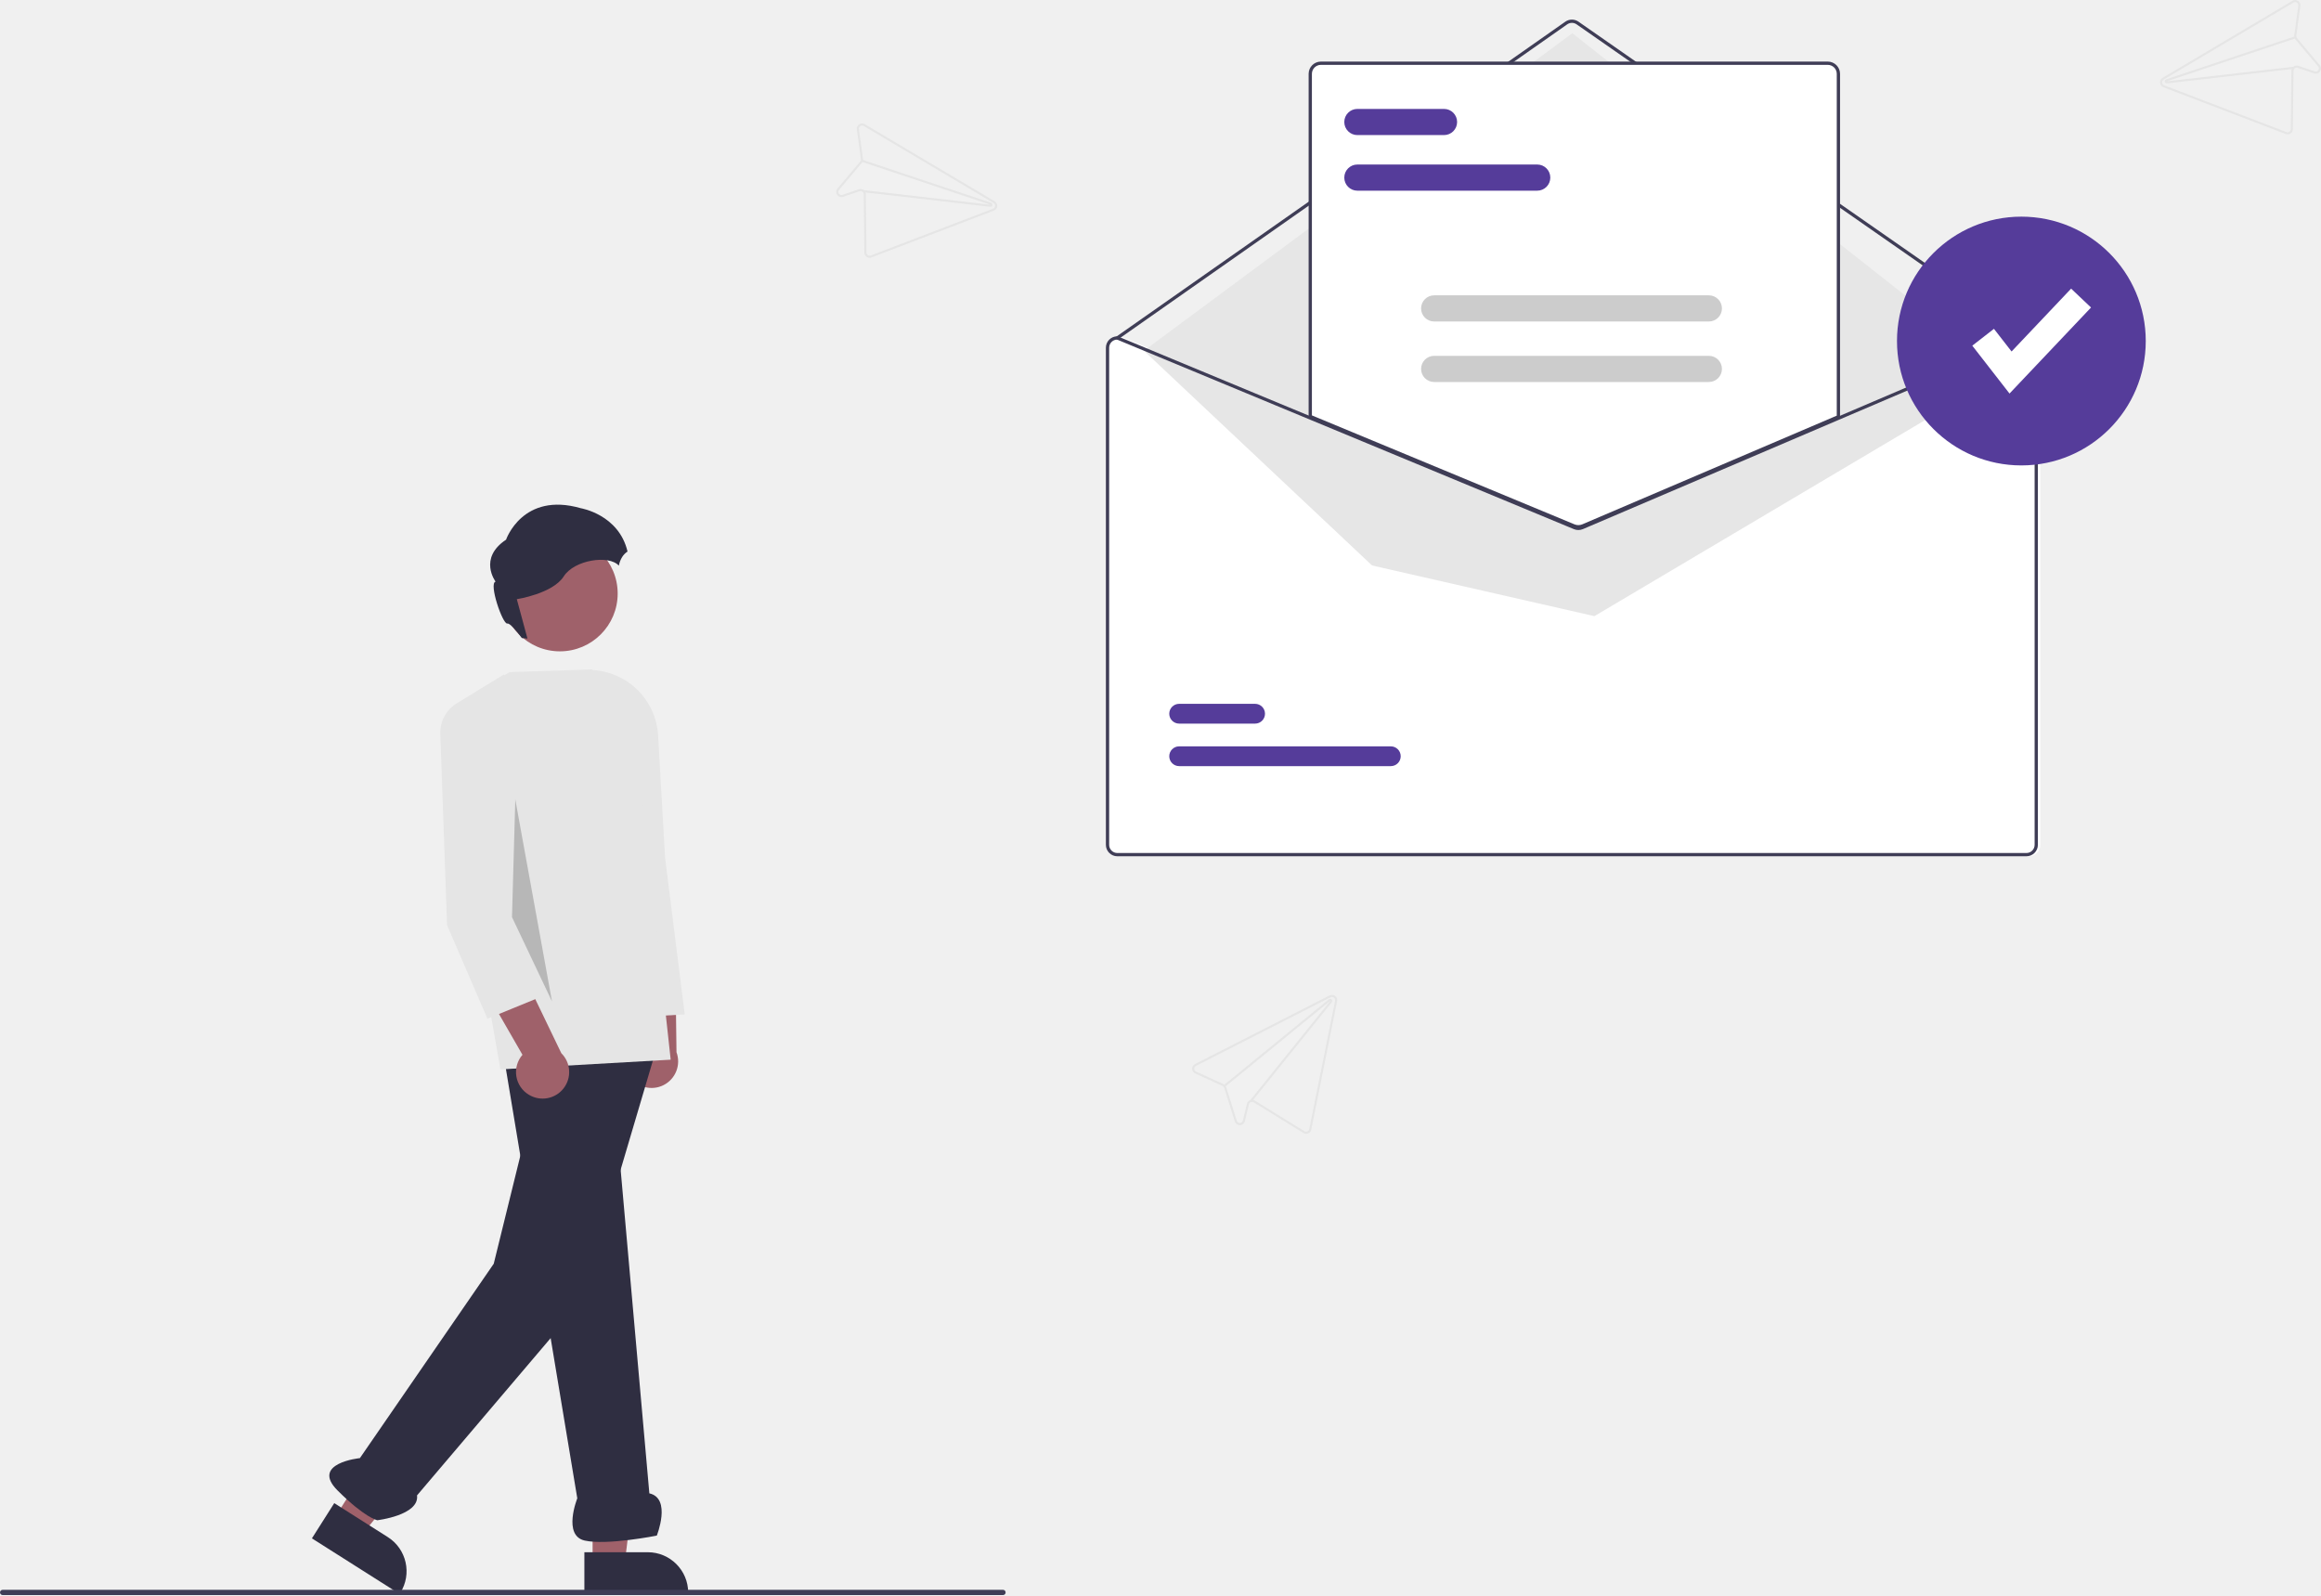
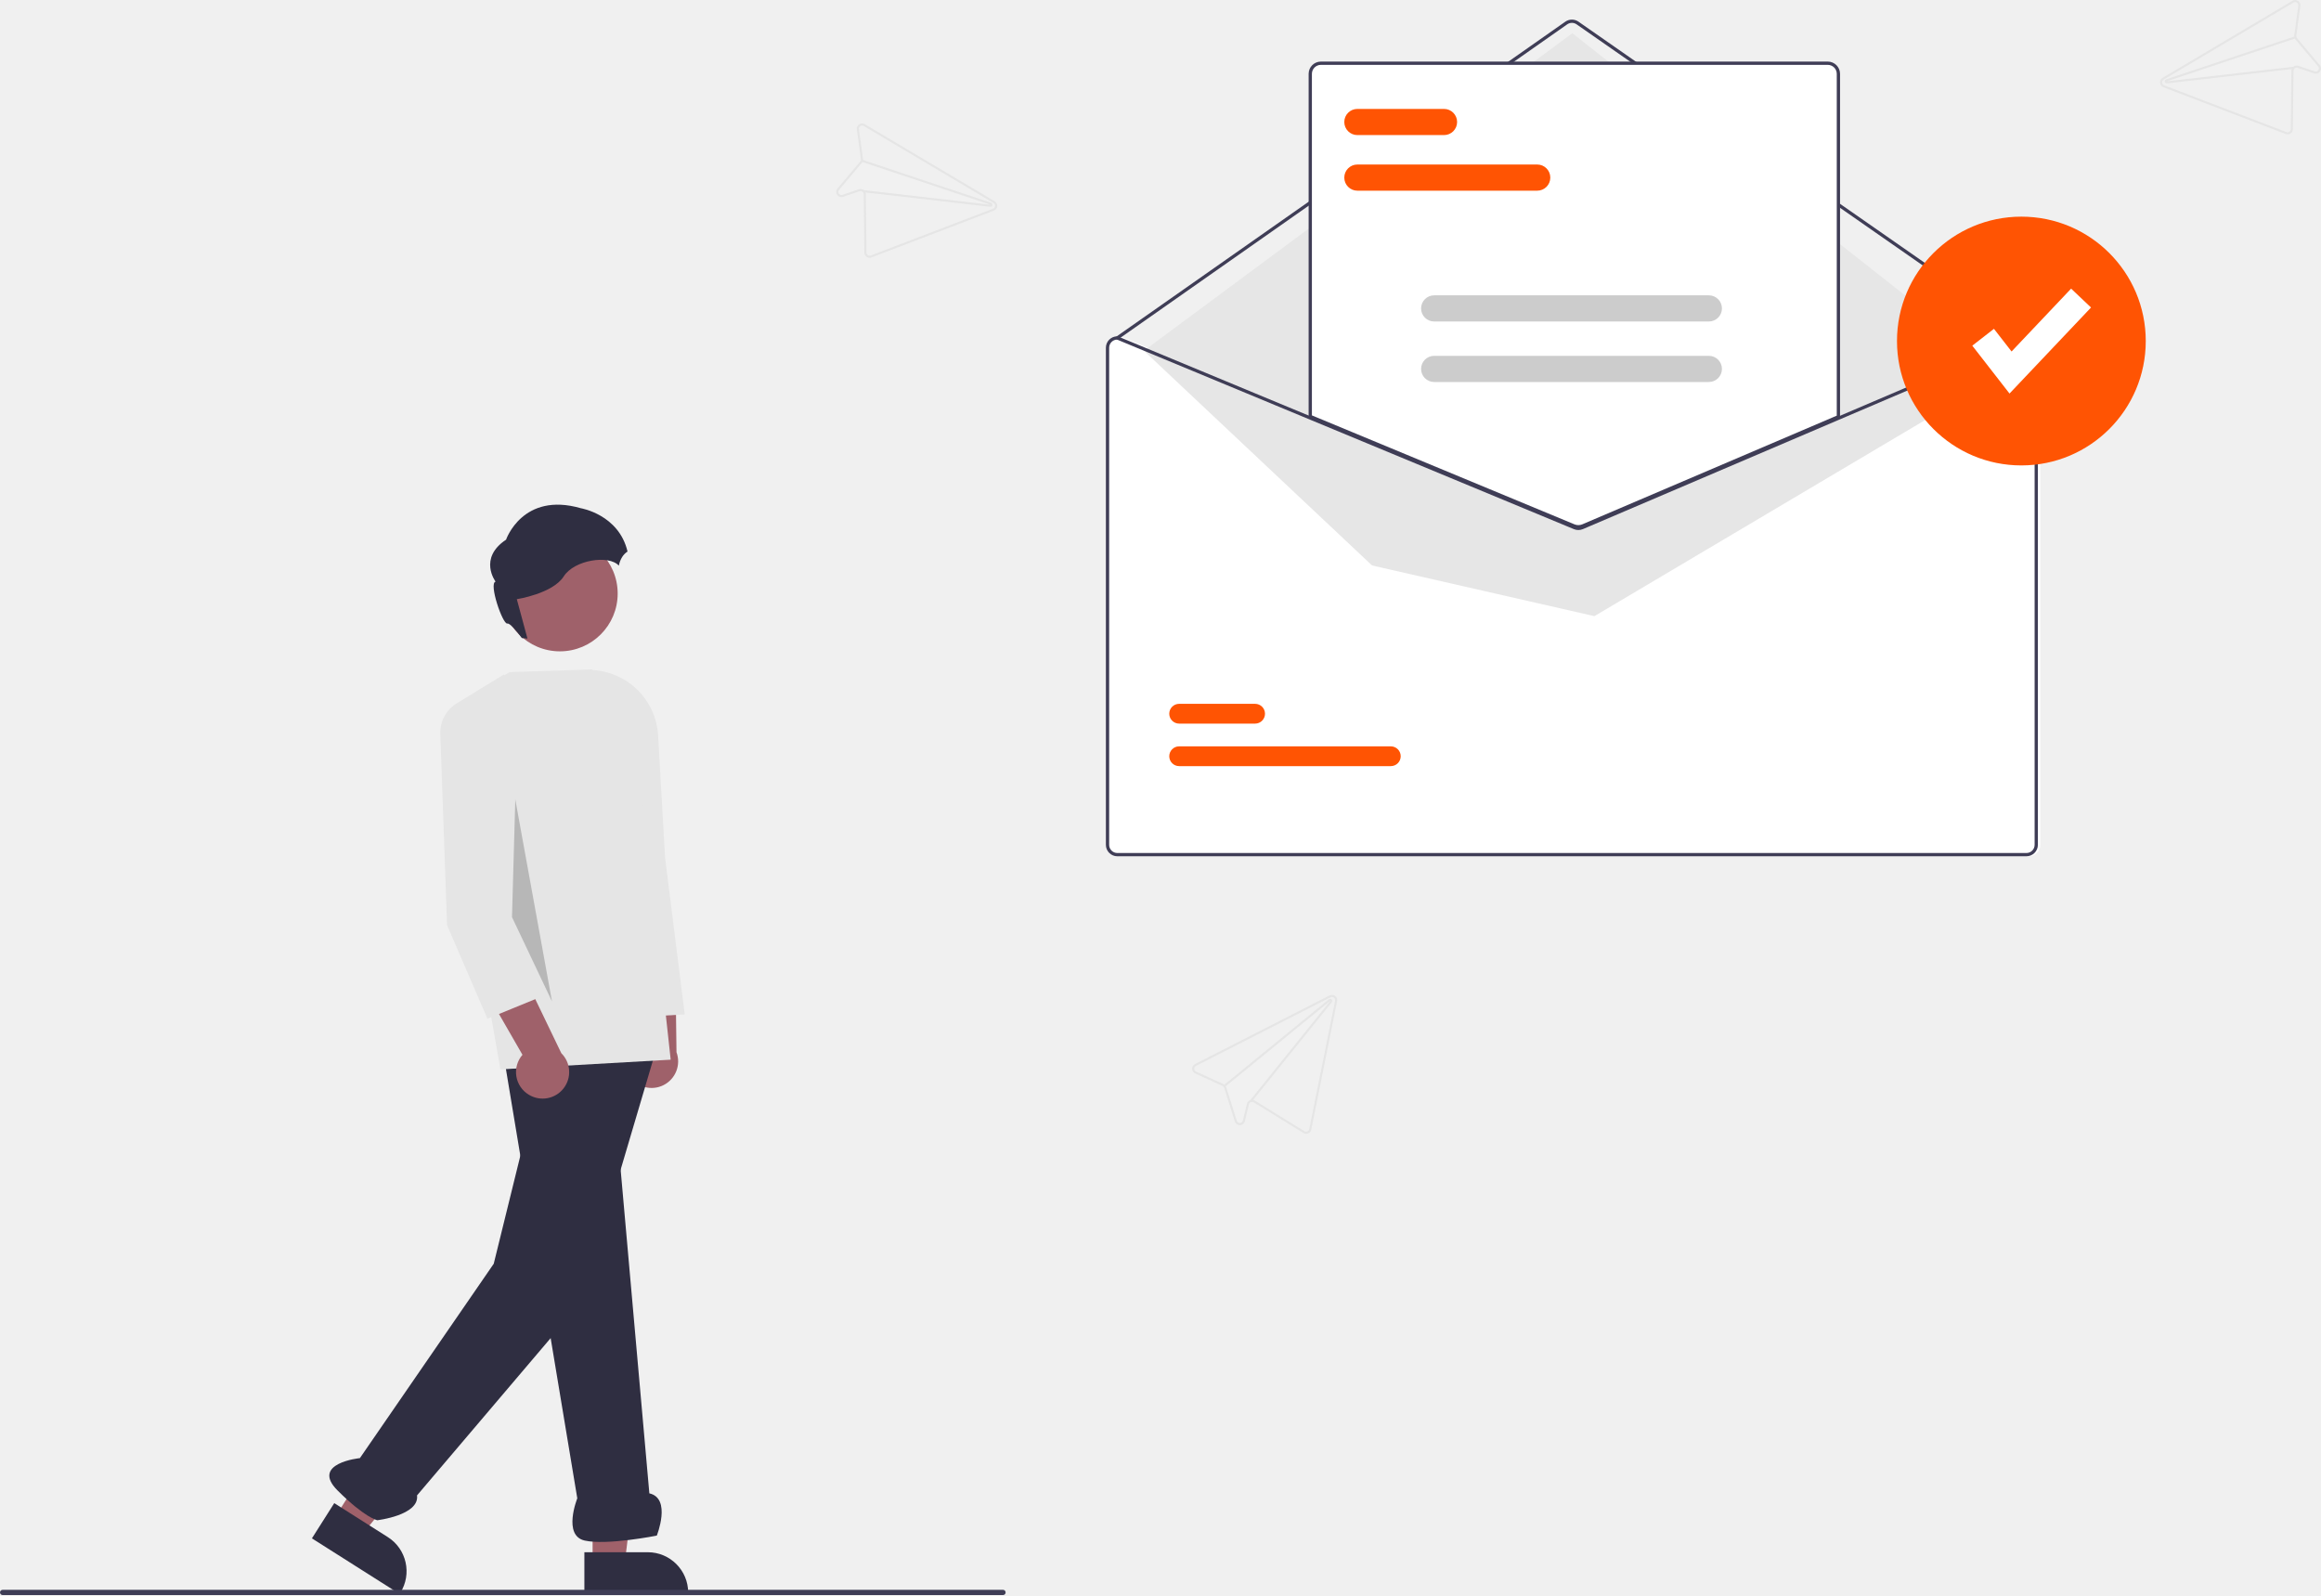
<svg xmlns="http://www.w3.org/2000/svg" data-name="Layer 1" width="883.968" height="607.464" viewBox="0 0 883.968 607.464">
  <path d="M930.734,274.341h-.125l-71.49,30.527-97.813,41.767a3.155,3.155,0,0,1-2.416.012L657.975,304.78l-73.246-30.39-.112-.05h-.125a4.364,4.364,0,0,0-4.359,4.359V468.012a4.364,4.364,0,0,0,4.359,4.359H930.734a4.364,4.364,0,0,0,4.359-4.359V278.7A4.364,4.364,0,0,0,930.734,274.341Z" transform="translate(-158.0159 -146.268)" fill="#fff" />
  <path d="M931.045,275.586a.621.621,0,0,1-.355-.112L758.466,155.533a3.123,3.123,0,0,0-3.567.006L583.916,275.473a.623.623,0,0,1-.715-1.02l170.983-119.934a4.373,4.373,0,0,1,4.994-.008l172.223,119.941a.623.623,0,0,1-.356,1.134Z" transform="translate(-158.0159 -146.268)" fill="#3f3d56" />
  <polygon points="435.67 133.57 598.834 12.645 763.237 142.174 607.241 234.65 522.549 215.346 435.67 133.57" fill="#e6e6e6" />
-   <path d="M687.714,438.037h-80.607a3.766,3.766,0,0,1-.011-7.532h80.618a3.766,3.766,0,0,1,.011,7.532Z" transform="translate(-158.0159 -146.268)" fill="#553c9a" />
-   <path d="M636.027,421.846h-28.92a3.766,3.766,0,0,1-.011-7.532H636.027a3.766,3.766,0,1,1,.011,7.532Z" transform="translate(-158.0159 -146.268)" fill="#553c9a" />
+   <path d="M687.714,438.037h-80.607a3.766,3.766,0,0,1-.011-7.532h80.618a3.766,3.766,0,0,1,.011,7.532Z" transform="translate(-158.0159 -146.268)" fill="#ff5403" />
+   <path d="M636.027,421.846h-28.92a3.766,3.766,0,0,1-.011-7.532H636.027a3.766,3.766,0,1,1,.011,7.532Z" transform="translate(-158.0159 -146.268)" fill="#ff5403" />
  <path d="M759.145,347.191a4.71,4.71,0,0,1-1.787-.35L656.73,305.087V174.391a4.364,4.364,0,0,1,4.359-4.359H854.137a4.364,4.364,0,0,1,4.359,4.359V305.179l-.189.081-97.322,41.561A4.743,4.743,0,0,1,759.145,347.191Z" transform="translate(-158.0159 -146.268)" fill="#fff" />
  <path d="M759.145,347.502a5.027,5.027,0,0,1-1.905-.373L656.418,305.295V174.391a4.676,4.676,0,0,1,4.671-4.671H854.137a4.676,4.676,0,0,1,4.671,4.671V305.384L761.108,347.107A5.05,5.05,0,0,1,759.145,347.502ZM657.664,304.463,757.715,345.978a3.81,3.81,0,0,0,2.907-.017L857.562,304.562V174.391a3.429,3.429,0,0,0-3.425-3.425H661.089a3.429,3.429,0,0,0-3.425,3.425Z" transform="translate(-158.0159 -146.268)" fill="#3f3d56" />
  <path d="M929.8,274.341h-.125L858.185,304.867l-97.813,41.767a3.155,3.155,0,0,1-2.416.012L657.041,304.78l-73.246-30.39-.112-.05H583.558a4.364,4.364,0,0,0-4.359,4.359V468.012a4.364,4.364,0,0,0,4.359,4.359H929.8a4.364,4.364,0,0,0,4.359-4.359V278.7A4.364,4.364,0,0,0,929.8,274.341Zm3.114,193.671a3.115,3.115,0,0,1-3.114,3.114H583.558a3.115,3.115,0,0,1-3.114-3.114V278.7a3.121,3.121,0,0,1,2.995-3.114L657.041,306.125l100.435,41.674a4.434,4.434,0,0,0,3.388-.019L858.185,306.218,929.924,275.586a3.124,3.124,0,0,1,2.989,3.114Z" transform="translate(-158.0159 -146.268)" fill="#3f3d56" />
-   <path d="M743.479,218.887H674.978a4.982,4.982,0,0,1,0-9.964h68.501a4.982,4.982,0,0,1,0,9.964Z" transform="translate(-158.0159 -146.268)" fill="#553c9a" />
-   <path d="M707.983,197.714H674.978a4.982,4.982,0,0,1,0-9.964h33.005a4.982,4.982,0,0,1,0,9.964Z" transform="translate(-158.0159 -146.268)" fill="#553c9a" />
+   <path d="M743.479,218.887H674.978a4.982,4.982,0,0,1,0-9.964h68.501a4.982,4.982,0,0,1,0,9.964Z" transform="translate(-158.0159 -146.268)" fill="#ff5403" />
+   <path d="M707.983,197.714H674.978a4.982,4.982,0,0,1,0-9.964h33.005a4.982,4.982,0,0,1,0,9.964Z" transform="translate(-158.0159 -146.268)" fill="#ff5403" />
  <path d="M808.847,268.706H704.227a4.982,4.982,0,0,1,0-9.964H808.847a4.982,4.982,0,0,1,0,9.964Z" transform="translate(-158.0159 -146.268)" fill="#ccc" />
  <path d="M808.847,291.747H704.227a4.982,4.982,0,0,1,0-9.964H808.847a4.982,4.982,0,0,1,0,9.964Z" transform="translate(-158.0159 -146.268)" fill="#ccc" />
-   <circle cx="769.853" cy="129.878" r="47.371" fill="#553c9a" />
+   <circle cx="769.853" cy="129.878" r="47.371" fill="#ff5403" />
  <polygon points="765.339 149.875 751.161 131.644 759.406 125.231 766.119 133.863 788.798 109.922 796.382 117.107 765.339 149.875" fill="#fff" />
  <path d="M397.781,556.121a10.056,10.056,0,0,1,4.214-14.832l-3.081-35.602,16.326,8.848.423,32.452a10.11,10.11,0,0,1-17.882,9.134Z" transform="translate(-158.0159 -146.268)" fill="#9f616a" />
  <path d="M400.875,533.598l-.133-.336-18.012-45.503-2.858-86.253.48-.034a26.466,26.466,0,0,1,28.321,25.113l2.642,46.374,7.489,59.643Z" transform="translate(-158.0159 -146.268)" fill="#e5e5e5" />
  <polygon points="127.8 577.505 138.154 584.07 168.401 547.255 153.119 537.567 127.8 577.505" fill="#9f616a" />
  <path d="M285.318,718.718l20.392,12.927.001.001a15.387,15.387,0,0,1,4.756,21.233l-.268.422-33.387-21.166Z" transform="translate(-158.0159 -146.268)" fill="#2f2e41" />
  <polygon points="225.692 595.15 237.952 595.149 243.784 547.861 225.69 547.862 225.692 595.15" fill="#9f616a" />
  <path d="M380.581,737.415l24.144-.001h.001a15.387,15.387,0,0,1,15.386,15.386v.5l-39.531.001Z" transform="translate(-158.0159 -146.268)" fill="#2f2e41" />
  <path d="M349.019,543.284,377.881,716.886s-5.678,14.195,2.839,16.087,27.443-1.893,27.443-1.893,5.678-14.195-2.839-16.087l-16.087-181.389Z" transform="translate(-158.0159 -146.268)" fill="#2f2e41" />
  <path d="M366.053,546.38l-19.995,81.174-50.978,74.02s-18.926,1.893-8.517,12.302S301.704,725.232,301.704,725.232s16.087-1.893,15.141-9.463l62.673-73.771,29.118-98.457Z" transform="translate(-158.0159 -146.268)" fill="#2f2e41" />
  <path d="M348.603,553.529l-4.829-27.558c-7.272-7.601,6.468-26.392,8-28.433l-.899-11.686a3.507,3.507,0,0,1-1.993-1.085c-4.511-4.601-4.208-22.751-4.193-23.521L339.712,409.462l12.386-7.226,31.322-1.01L398.716,414.483l14.733,135.352-.525.029Z" transform="translate(-158.0159 -146.268)" fill="#e5e5e5" />
  <path d="M359.443,563.194a10.056,10.056,0,0,1-2.443-15.225l-17.825-30.971,18.535,1.127,14.086,29.238a10.11,10.11,0,0,1-12.353,15.83Z" transform="translate(-158.0159 -146.268)" fill="#9f616a" />
  <path d="M343.658,534.233,328.281,498.589l-2.57-72.812a13.098,13.098,0,0,1,6.607-11.862l17.739-10.84,3.827,76.544L365.331,525.367Z" transform="translate(-158.0159 -146.268)" fill="#e5e5e5" />
  <circle cx="213.238" cy="226.044" r="22.008" fill="#9f616a" />
  <path d="M379.212,339.816c-22.165-6.392-28.456,11.979-28.456,11.979-10.684,7.088-3.995,15.975-3.995,15.975-2.696.599,2.694,16.375,4.492,15.975.959-.213,3.425,2.731,5.517,5.522a11.07,11.07,0,0,1,2.137.205l-4.058-15.013s13.679-2.096,17.873-8.685c4.012-6.304,17.221-8.295,20.98-4.084a9.505,9.505,0,0,1,1.341-3.404,6.801,6.801,0,0,1,1.971-1.976C393.689,342.187,379.212,339.816,379.212,339.816Z" transform="translate(-158.0159 -146.268)" fill="#2f2e41" />
  <polyline points="196.224 305.464 194.996 349.275 210.238 381.401 196.224 304.299" opacity="0.2" />
  <path d="M540.016,753.732h-381a1,1,0,1,1,0-2h381a1,1,0,0,1,0,2Z" transform="translate(-158.0159 -146.268)" fill="#3f3d56" />
  <path d="M487.352,193.546a1.999,1.999,0,0,0-2.998,1.991l1.544,11.323a1.3,1.3,0,0,1-.034.499,1.221,1.221,0,0,1-.237.436l-8.647,10.244a1.954,1.954,0,0,0-.127,2.414l.009.013a1.951,1.951,0,0,0,2.283.752l6.244-2.119a1.202,1.202,0,0,1,1.208.272,1.162,1.162,0,0,1,.372.854l.244,22.249a1.984,1.984,0,0,0,.874,1.629,2.004,2.004,0,0,0,1.832.213l46.607-17.825a1.998,1.998,0,0,0,.307-3.586l-.635-.377-48.847-28.982Zm-2.209,1.882a1.201,1.201,0,0,1,1.802-1.193L535.777,223.209l.65.385a1.201,1.201,0,0,1-.183,2.151l-46.607,17.825a1.198,1.198,0,0,1-1.624-1.106l-.244-22.249a1.915,1.915,0,0,0-.112-.646l47.45,5.452a.8.8,0,0,0,.48-1.497.696.696,0,0,0-.125-.054L486.702,207.194a1.97,1.97,0,0,0-.014-.442l-1.544-11.323Z" transform="translate(-158.0159 -146.268)" fill="#f1f1f1" />
  <path d="M487.352,193.546a1.999,1.999,0,0,0-2.998,1.991l1.544,11.323a1.3,1.3,0,0,1-.034.499,1.221,1.221,0,0,1-.237.436l-8.647,10.244a1.954,1.954,0,0,0-.127,2.414l.009.013a1.951,1.951,0,0,0,2.283.752l6.244-2.119a1.202,1.202,0,0,1,1.208.272,1.162,1.162,0,0,1,.372.854l.244,22.249a1.984,1.984,0,0,0,.874,1.629,2.004,2.004,0,0,0,1.832.213l46.607-17.825a1.998,1.998,0,0,0,.307-3.586l-.635-.377-48.847-28.982Zm-2.209,1.882a1.201,1.201,0,0,1,1.802-1.193L535.777,223.209l.65.385a1.201,1.201,0,0,1-.183,2.151l-46.607,17.825a1.198,1.198,0,0,1-1.624-1.106l-.244-22.249a1.915,1.915,0,0,0-.112-.646,1.943,1.943,0,0,0-.512-.782c-.032-.032-.066-.061-.101-.09l-.002-.003a1.992,1.992,0,0,0-1.908-.351l-6.248,2.122a1.162,1.162,0,0,1-1.369-.456l-.005-.007a1.16,1.16,0,0,1,.077-1.447l8.647-10.243a1.889,1.889,0,0,0,.239-.35l.003-.002a1.916,1.916,0,0,0,.152-.377,1.857,1.857,0,0,0,.071-.389,1.97,1.97,0,0,0-.014-.442l-1.544-11.323Z" transform="translate(-158.0159 -146.268)" fill="#e5e5e5" />
  <path d="M486.702,207.194,535.462,223.47a.697.697,0,0,1,.125.054.8.8,0,0,1-.48,1.497l-47.45-5.452-.838-.095.093-.792.13.012.002.003,48.154,5.529-48.72-16.266-.003.002-.211-.073.253-.758Z" transform="translate(-158.0159 -146.268)" fill="#e5e5e5" />
  <path d="M1031.128,146.546,982.281,175.528l-.635.377a1.998,1.998,0,0,0,.307,3.586l46.607,17.825a2.004,2.004,0,0,0,1.832-.213,1.984,1.984,0,0,0,.874-1.629l.244-22.249a1.162,1.162,0,0,1,.372-.854,1.202,1.202,0,0,1,1.208-.272l6.244,2.119a1.951,1.951,0,0,0,2.283-.752l.009-.013a1.954,1.954,0,0,0-.127-2.414l-8.647-10.244a1.221,1.221,0,0,1-.237-.436,1.3,1.3,0,0,1-.034-.499l1.544-11.323a1.999,1.999,0,0,0-2.998-1.991Zm2.209,1.882-1.544,11.323a1.97,1.97,0,0,0-.014.442L983.018,176.47a.696.696,0,0,0-.125.054.8.8,0,0,0,.48,1.497l47.45-5.452a1.915,1.915,0,0,0-.112.646l-.244,22.249a1.198,1.198,0,0,1-1.624,1.106l-46.607-17.825a1.201,1.201,0,0,1-.183-2.151l.65-.385,48.832-28.973a1.201,1.201,0,0,1,1.802,1.193Z" transform="translate(-158.0159 -146.268)" fill="#f1f1f1" />
  <path d="M1031.128,146.546,982.281,175.528l-.635.377a1.998,1.998,0,0,0,.307,3.586l46.607,17.825a2.004,2.004,0,0,0,1.832-.213,1.984,1.984,0,0,0,.874-1.629l.244-22.249a1.162,1.162,0,0,1,.372-.854,1.202,1.202,0,0,1,1.208-.272l6.244,2.119a1.951,1.951,0,0,0,2.283-.752l.009-.013a1.954,1.954,0,0,0-.127-2.414l-8.647-10.244a1.221,1.221,0,0,1-.237-.436,1.3,1.3,0,0,1-.034-.499l1.544-11.323a1.999,1.999,0,0,0-2.998-1.991Zm2.209,1.882-1.544,11.323a1.97,1.97,0,0,0-.014.442,1.857,1.857,0,0,0,.071.389,1.916,1.916,0,0,0,.152.377l.003.002a1.889,1.889,0,0,0,.239.35l8.647,10.243a1.16,1.16,0,0,1,.077,1.447l-.005.007a1.162,1.162,0,0,1-1.369.456l-6.248-2.122a1.992,1.992,0,0,0-1.908.351l-.002.003c-.035.029-.07.059-.101.09a1.943,1.943,0,0,0-.512.782,1.915,1.915,0,0,0-.112.646l-.244,22.249a1.198,1.198,0,0,1-1.624,1.106l-46.607-17.825a1.201,1.201,0,0,1-.183-2.151l.65-.385,48.832-28.973a1.201,1.201,0,0,1,1.802,1.193Z" transform="translate(-158.0159 -146.268)" fill="#e5e5e5" />
  <path d="M1031.963,160.131l.253.758-.211.073-.003-.002-48.72,16.266,48.154-5.529.002-.003.13-.012.093.792-.838.095-47.45,5.452a.8.8,0,0,1-.48-1.497.697.697,0,0,1,.125-.054l48.761-16.276Z" transform="translate(-158.0159 -146.268)" fill="#e5e5e5" />
  <path d="M613.142,551.49a1.999,1.999,0,0,0,.081,3.598l10.396,4.747a1.3,1.3,0,0,1,.404.295,1.221,1.221,0,0,1,.242.434l4.037,12.783a1.954,1.954,0,0,0,1.972,1.397l.016-.001a1.951,1.951,0,0,0,1.856-1.527l1.546-6.411a1.202,1.202,0,0,1,.875-.875,1.162,1.162,0,0,1,.921.142l18.936,11.684a1.984,1.984,0,0,0,1.844.132,2.004,2.004,0,0,0,1.16-1.435l9.842-48.919a1.998,1.998,0,0,0-2.867-2.176l-.658.335L613.142,551.49Zm.41,2.873a1.201,1.201,0,0,1-.045-2.16l50.585-25.789.673-.343a1.201,1.201,0,0,1,1.72,1.304L656.644,576.292a1.198,1.198,0,0,1-1.802.782l-18.935-11.684a1.915,1.915,0,0,0-.606-.251l29.967-37.192a.8.8,0,0,0-1.009-1.205.696.696,0,0,0-.113.077l-39.816,32.515a1.97,1.97,0,0,0-.381-.224l-10.396-4.747Z" transform="translate(-158.0159 -146.268)" fill="#f1f1f1" />
  <path d="M613.142,551.49a1.999,1.999,0,0,0,.081,3.598l10.396,4.747a1.3,1.3,0,0,1,.404.295,1.221,1.221,0,0,1,.242.434l4.037,12.783a1.954,1.954,0,0,0,1.972,1.397l.016-.001a1.951,1.951,0,0,0,1.856-1.527l1.546-6.411a1.202,1.202,0,0,1,.875-.875,1.162,1.162,0,0,1,.921.142l18.936,11.684a1.984,1.984,0,0,0,1.844.132,2.004,2.004,0,0,0,1.16-1.435l9.842-48.919a1.998,1.998,0,0,0-2.867-2.176l-.658.335L613.142,551.49Zm.41,2.873a1.201,1.201,0,0,1-.045-2.16l50.585-25.789.673-.343a1.201,1.201,0,0,1,1.72,1.304l-9.842,48.919a1.198,1.198,0,0,1-1.802.782l-18.935-11.684a1.915,1.915,0,0,0-.606-.251,1.943,1.943,0,0,0-.935.015c-.044.01-.087.024-.13.037l-.004 0a1.992,1.992,0,0,0-1.316,1.425l-1.546,6.415a1.162,1.162,0,0,1-1.117.913l-.008 0a1.16,1.16,0,0,1-1.182-.838l-4.037-12.783a1.89,1.89,0,0,0-.168-.389l-0-.004a1.915,1.915,0,0,0-.237-.33,1.857,1.857,0,0,0-.291-.268,1.97,1.97,0,0,0-.381-.224l-10.396-4.747Z" transform="translate(-158.0159 -146.268)" fill="#e5e5e5" />
  <path d="M624.329,559.333l39.816-32.515a.697.697,0,0,1,.113-.077.8.8,0,0,1,1.009,1.205l-29.967,37.192-.528.657-.62-.502.08-.103.004-0,30.408-37.746-39.785,32.486 0.0.004-.174.139-.505-.619Z" transform="translate(-158.0159 -146.268)" fill="#e5e5e5" />
</svg>
